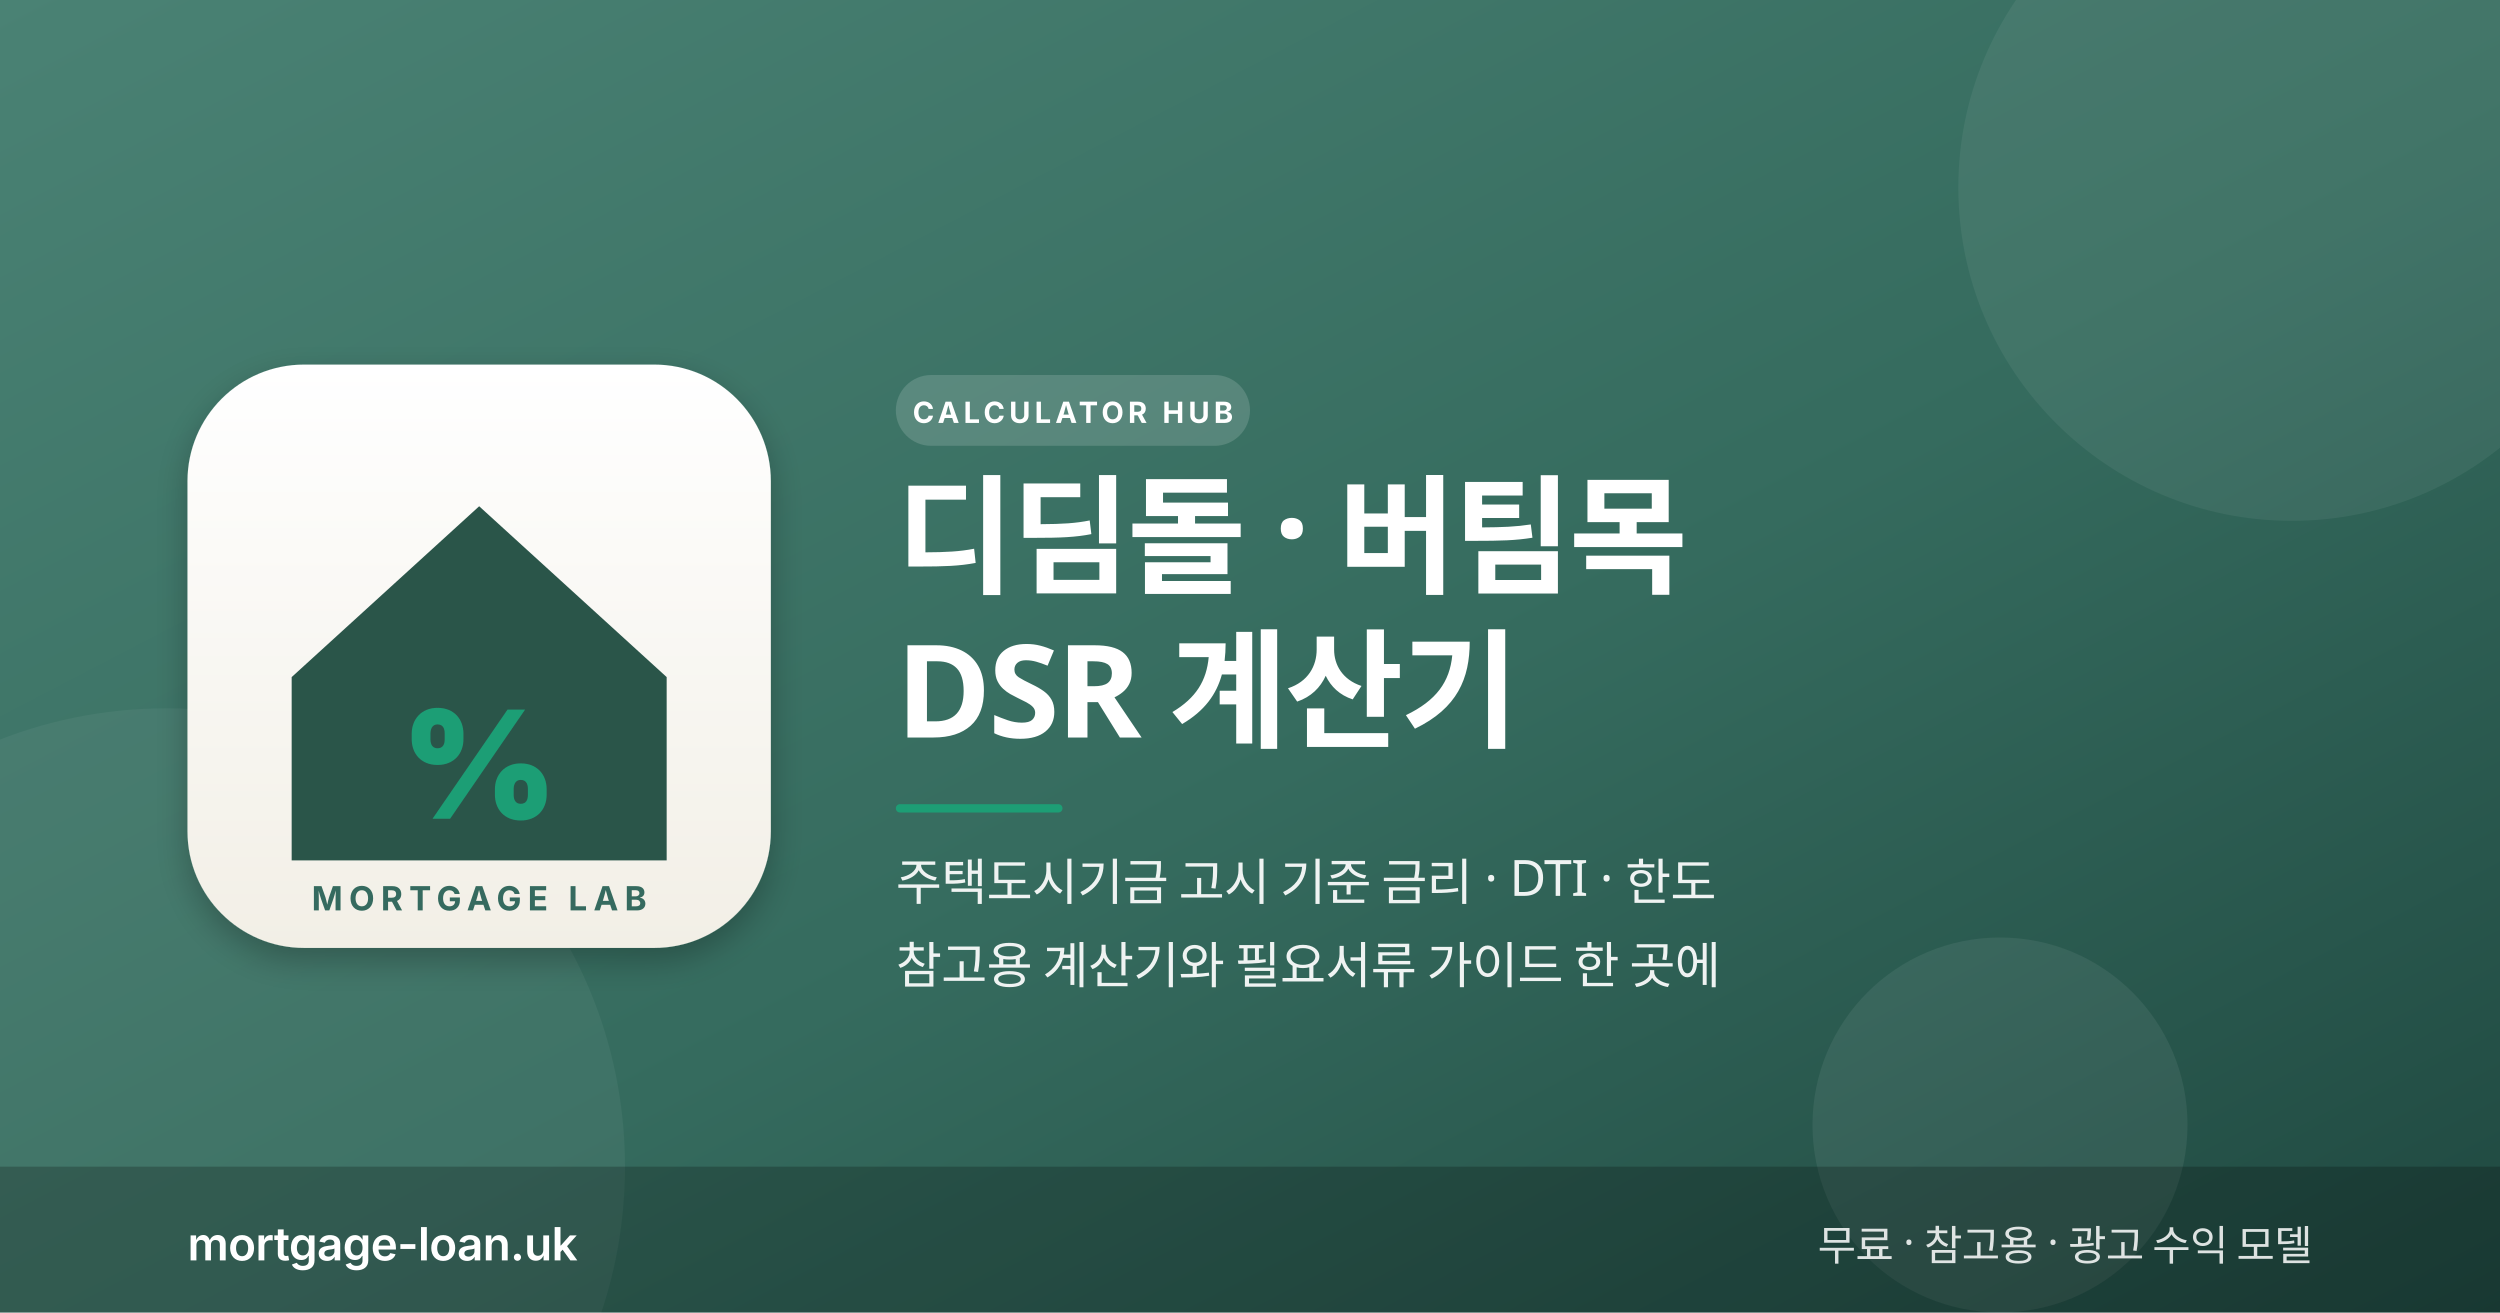
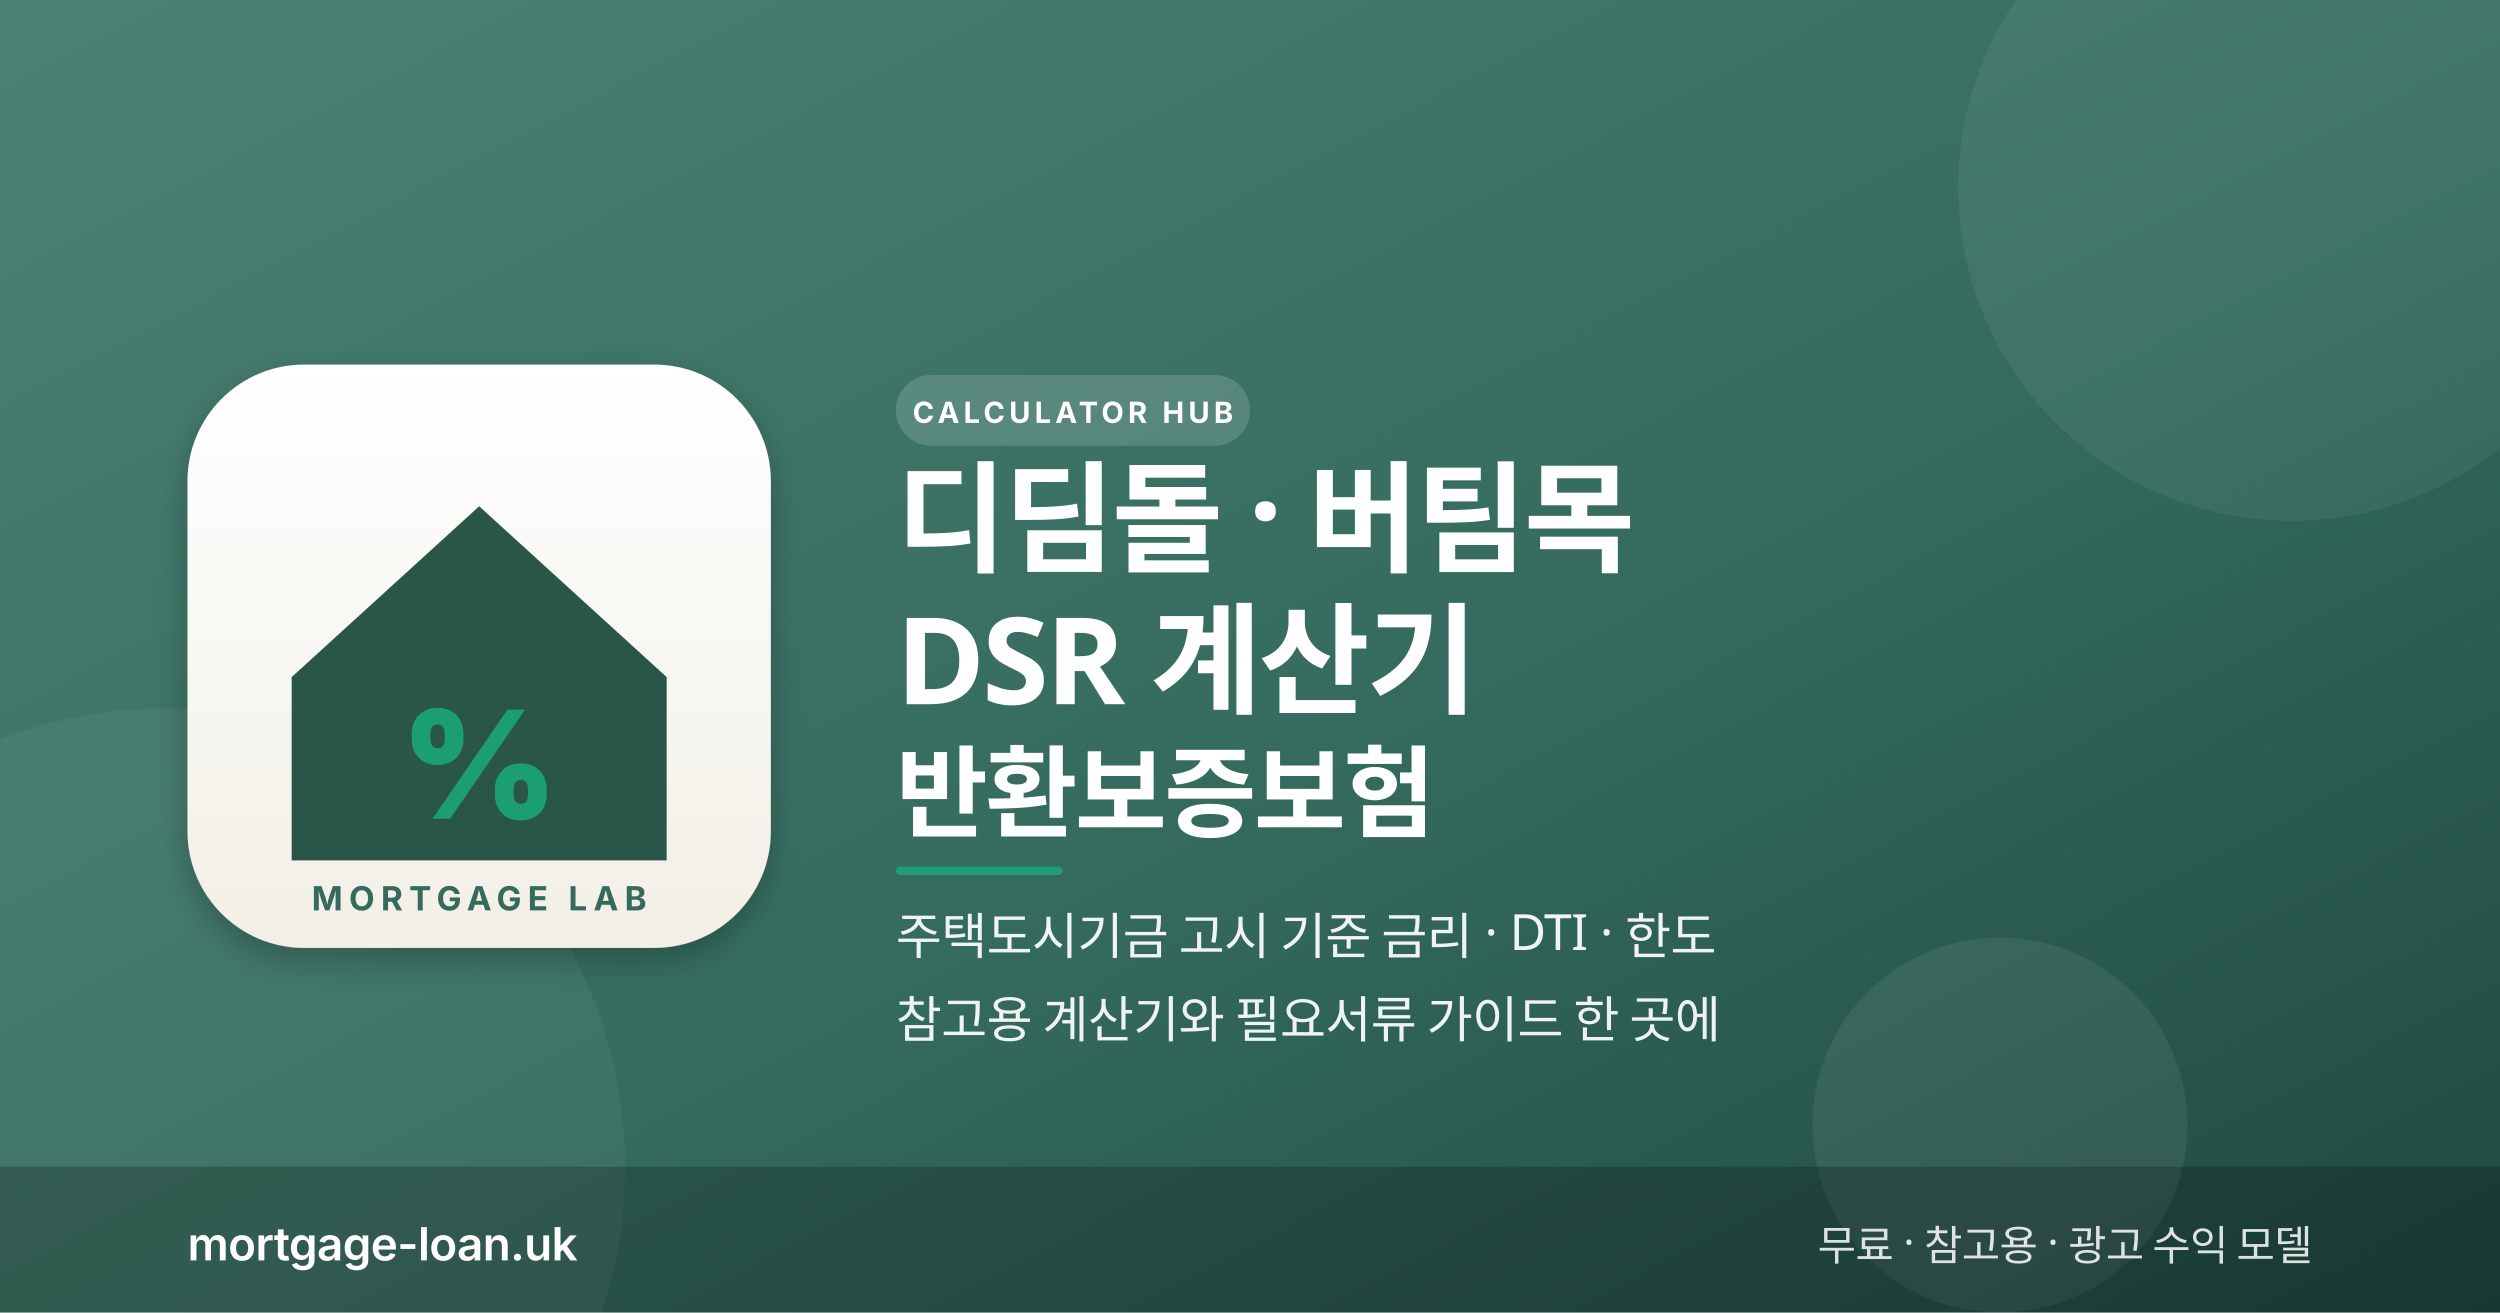
<svg xmlns="http://www.w3.org/2000/svg" viewBox="0 0 1200 630" role="img" aria-label="Mortgage Loan Lab">
  <defs>
    <linearGradient id="bg" x1="0" y1="0" x2="1" y2="1">
      <stop offset="0%" stop-color="#4a8274" />
      <stop offset="55%" stop-color="#356b5e" />
      <stop offset="100%" stop-color="#1f4840" />
    </linearGradient>
    <linearGradient id="card" x1="0" y1="0" x2="0" y2="1">
      <stop offset="0%" stop-color="#ffffff" />
      <stop offset="100%" stop-color="#f2efe6" />
    </linearGradient>
    <filter id="shadow" x="-20%" y="-20%" width="140%" height="140%">
      <feGaussianBlur in="SourceAlpha" stdDeviation="8" />
      <feOffset dx="0" dy="6" result="off" />
      <feComponentTransfer>
        <feFuncA type="linear" slope="0.25" />
      </feComponentTransfer>
      <feMerge>
        <feMergeNode />
        <feMergeNode in="SourceGraphic" />
      </feMerge>
    </filter>
  </defs>
  <rect width="1200" height="630" fill="url(#bg)" />
  <circle cx="1100" cy="90" r="160" fill="#ffffff" opacity="0.06" />
  <circle cx="80" cy="560" r="220" fill="#ffffff" opacity="0.05" />
  <circle cx="960" cy="540" r="90" fill="#ffffff" opacity="0.07" />
  <g transform="translate(90, 175)" filter="url(#shadow)">
    <rect width="280" height="280" rx="56" fill="url(#card)" />
    <path d="M50 150 L140 68 L230 150 L230 238 L50 238 Z" fill="#2a554a" />
    <rect x="62" y="158" width="156" height="72" rx="6" fill="#2a554a" />
    <text x="140" y="218" font-family="Inter, 'Helvetica Neue', Arial, sans-serif" font-weight="900" font-size="72" fill="#1d9e75" text-anchor="middle" letter-spacing="-3">%</text>
    <text x="140" y="262" font-family="Inter, 'Helvetica Neue', Arial, sans-serif" font-weight="700" font-size="16" fill="#356b5e" text-anchor="middle" letter-spacing="3">MORTGAGE LAB</text>
  </g>
  <g transform="translate(430, 180)">
    <rect x="0" y="0" width="170" height="34" rx="17" fill="#ffffff" opacity="0.15" />
    <text x="85" y="23" font-family="Inter, 'Helvetica Neue', Arial, sans-serif" font-weight="700" font-size="14" fill="#ffffff" text-anchor="middle" letter-spacing="2">CALCULATOR HUB</text>
-     <text x="0" y="100" font-family="Pretendard, 'Malgun Gothic', 'Apple SD Gothic Neo', sans-serif" font-weight="800" font-size="62" fill="#ffffff" letter-spacing="-1.5">디딤돌 · 버팀목</text>
-     <text x="0" y="174" font-family="Pretendard, 'Malgun Gothic', 'Apple SD Gothic Neo', sans-serif" font-weight="800" font-size="62" fill="#ffffff" letter-spacing="-1.5">DSR 계산기</text>
-     <rect x="0" y="206" width="80" height="4" rx="2" fill="#1d9e75" />
-     <text x="0" y="252" font-family="Pretendard, 'Malgun Gothic', 'Apple SD Gothic Neo', sans-serif" font-weight="500" font-size="24" fill="#ffffff" opacity="0.92" letter-spacing="-0.3">주택도시기금 고시 기준 금리 · DTI · 한도</text>
-     <text x="0" y="292" font-family="Pretendard, 'Malgun Gothic', 'Apple SD Gothic Neo', sans-serif" font-weight="500" font-size="24" fill="#ffffff" opacity="0.92" letter-spacing="-0.3">참고용 계산기와 필요서류 가이드 한 곳에</text>
+     <text x="0" y="90" font-family="Pretendard, 'Malgun Gothic', 'Apple SD Gothic Neo', sans-serif" font-weight="800" font-size="58" fill="#ffffff" letter-spacing="-1.5">디딤돌 · 버팀목</text>
+     <text x="0" y="158" font-family="Pretendard, 'Malgun Gothic', 'Apple SD Gothic Neo', sans-serif" font-weight="800" font-size="58" fill="#ffffff" letter-spacing="-1.5">DSR 계산기</text>
+     <text x="0" y="218" font-family="Pretendard, 'Malgun Gothic', 'Apple SD Gothic Neo', sans-serif" font-weight="800" font-size="48" fill="#ffffff" letter-spacing="-1.2">반환보증보험</text>
+     <rect x="0" y="236" width="80" height="4" rx="2" fill="#1d9e75" />
+     <text x="0" y="278" font-family="Pretendard, 'Malgun Gothic', 'Apple SD Gothic Neo', sans-serif" font-weight="500" font-size="24" fill="#ffffff" opacity="0.92" letter-spacing="-0.3">주택도시기금 고시 기준 금리 · DTI · 한도</text>
+     <text x="0" y="318" font-family="Pretendard, 'Malgun Gothic', 'Apple SD Gothic Neo', sans-serif" font-weight="500" font-size="24" fill="#ffffff" opacity="0.92" letter-spacing="-0.3">참고용 계산기와 필요서류 가이드 한 곳에</text>
  </g>
  <g transform="translate(0, 560)">
    <rect x="0" y="0" width="1200" height="70" fill="#000000" opacity="0.22" />
    <text x="90" y="45" font-family="Inter, 'Helvetica Neue', Arial, sans-serif" font-weight="600" font-size="22" fill="#ffffff" letter-spacing="-0.3">mortgage-loan.uk</text>
    <text x="1110" y="45" font-family="Pretendard, 'Malgun Gothic', 'Apple SD Gothic Neo', sans-serif" font-weight="500" font-size="20" fill="#ffffff" opacity="0.85" text-anchor="end" letter-spacing="-0.3">무료 · 참고용 · 광고 수익 모델</text>
  </g>
</svg>
